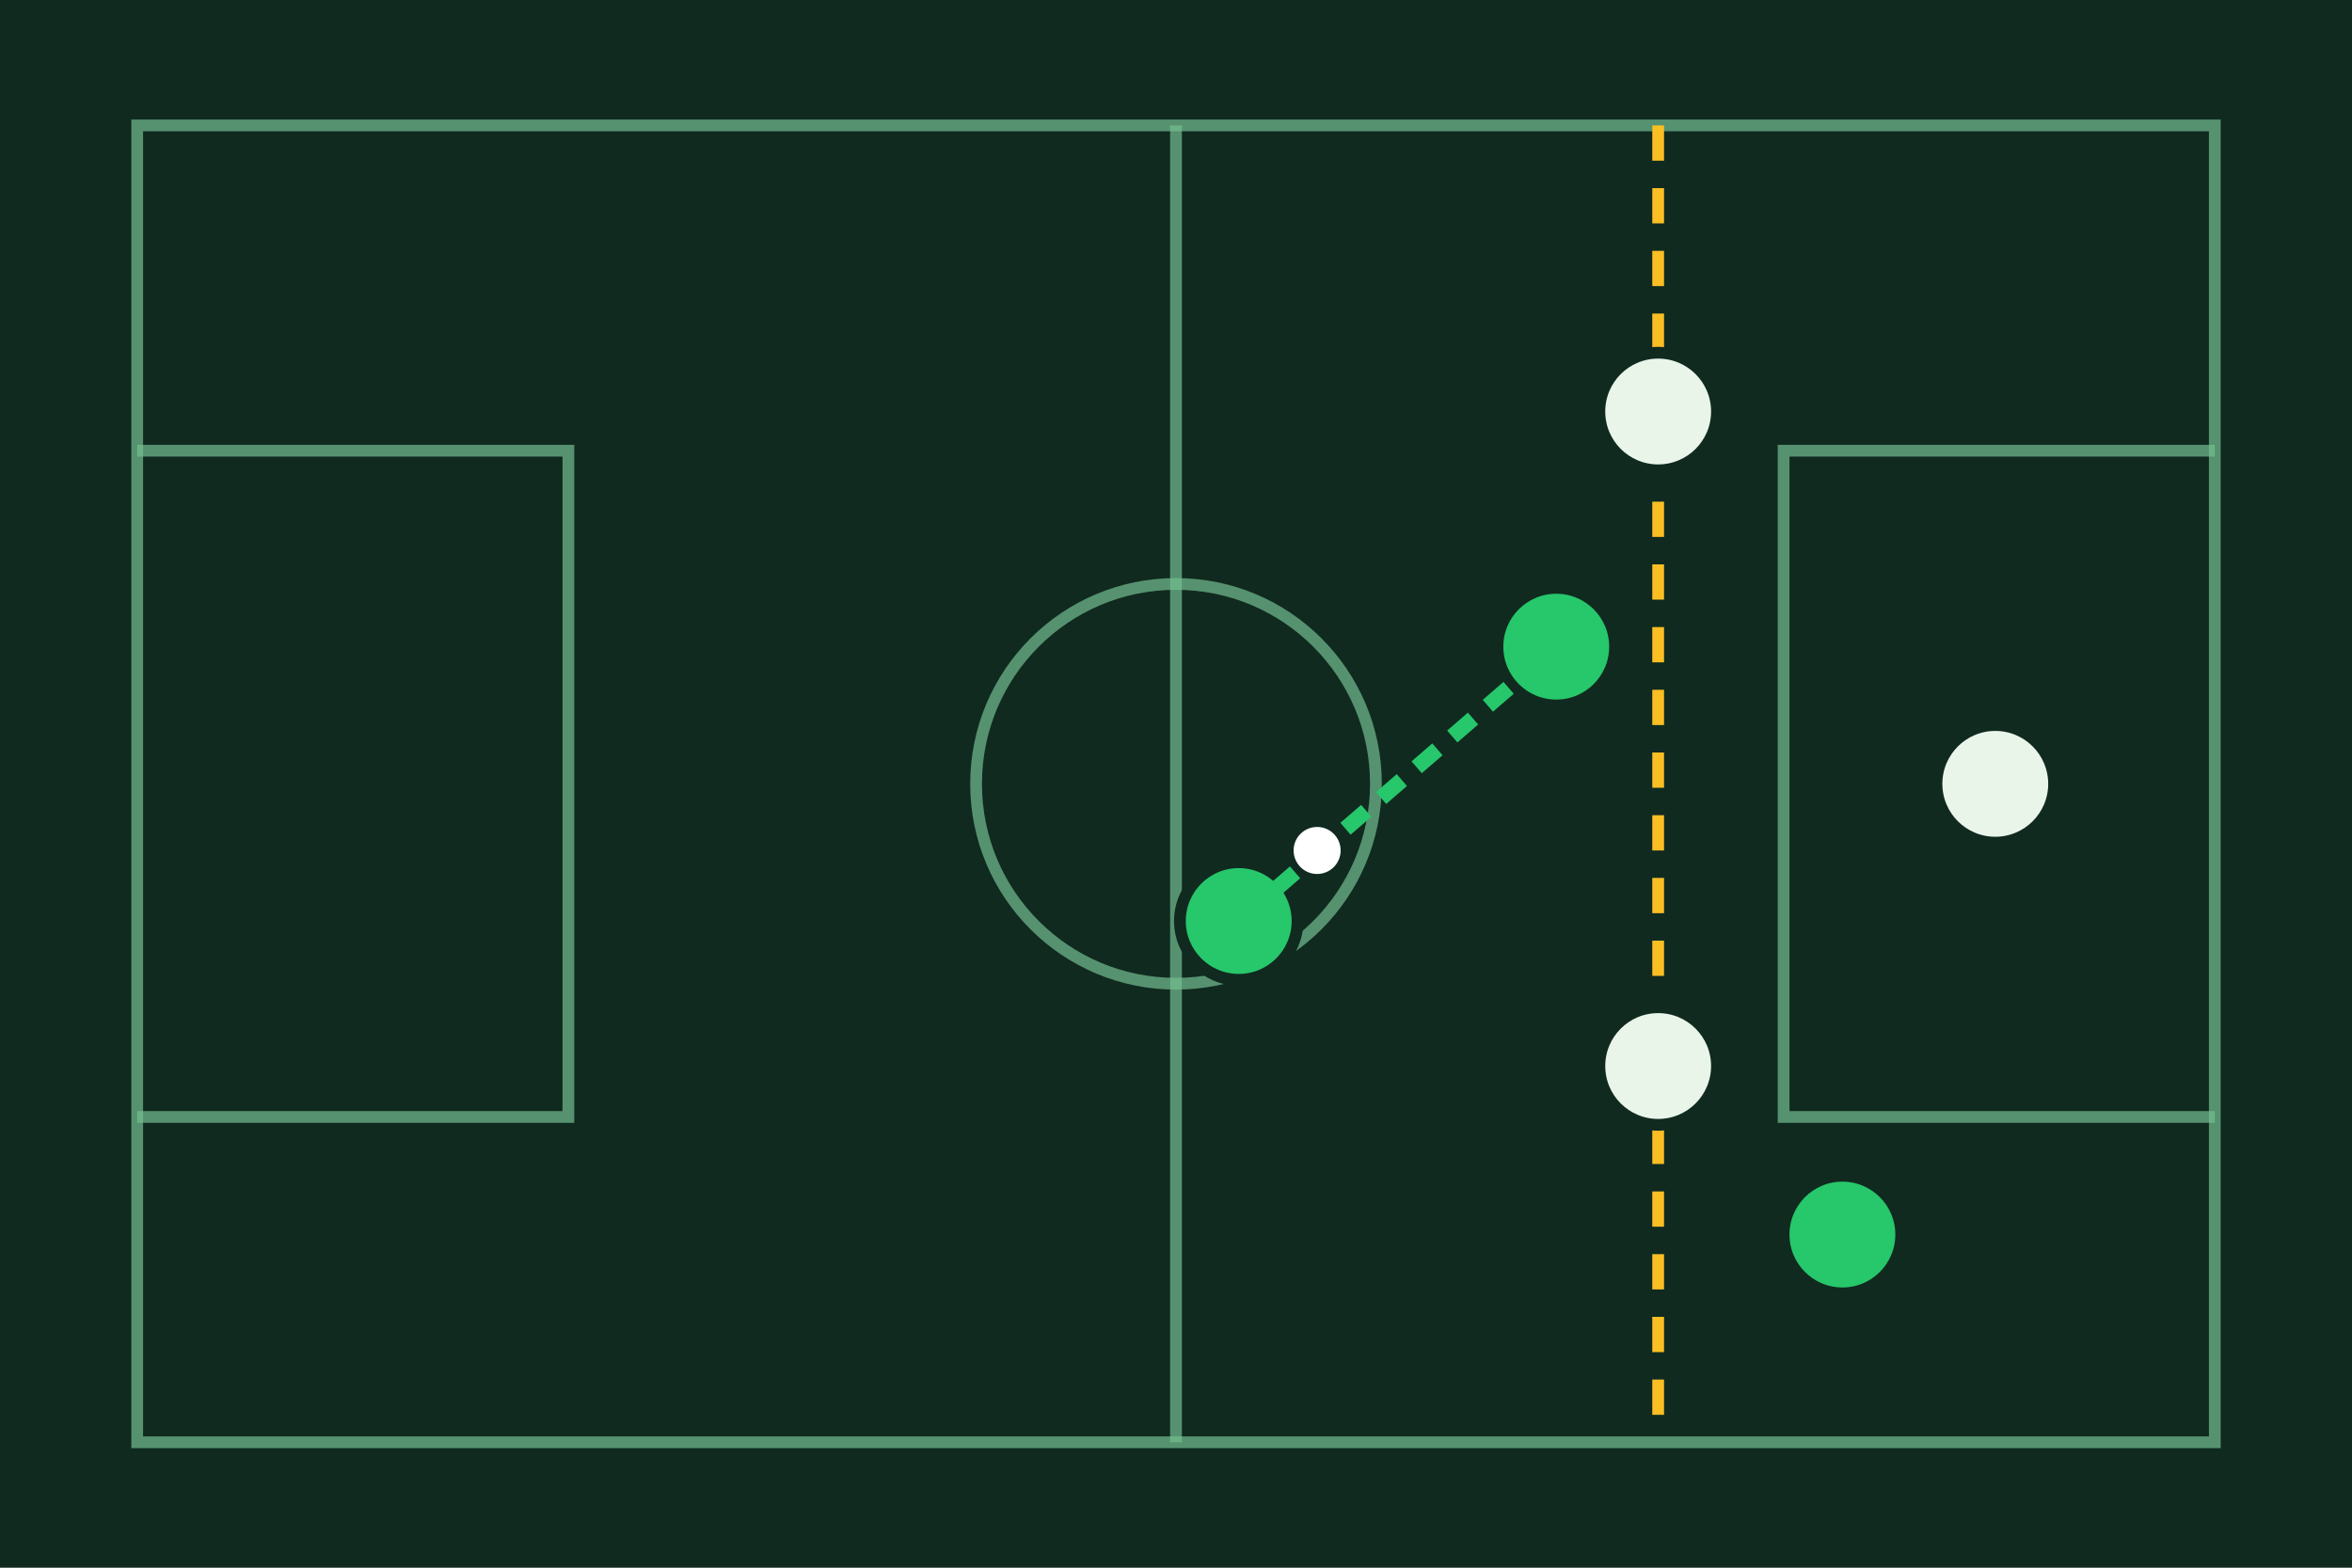
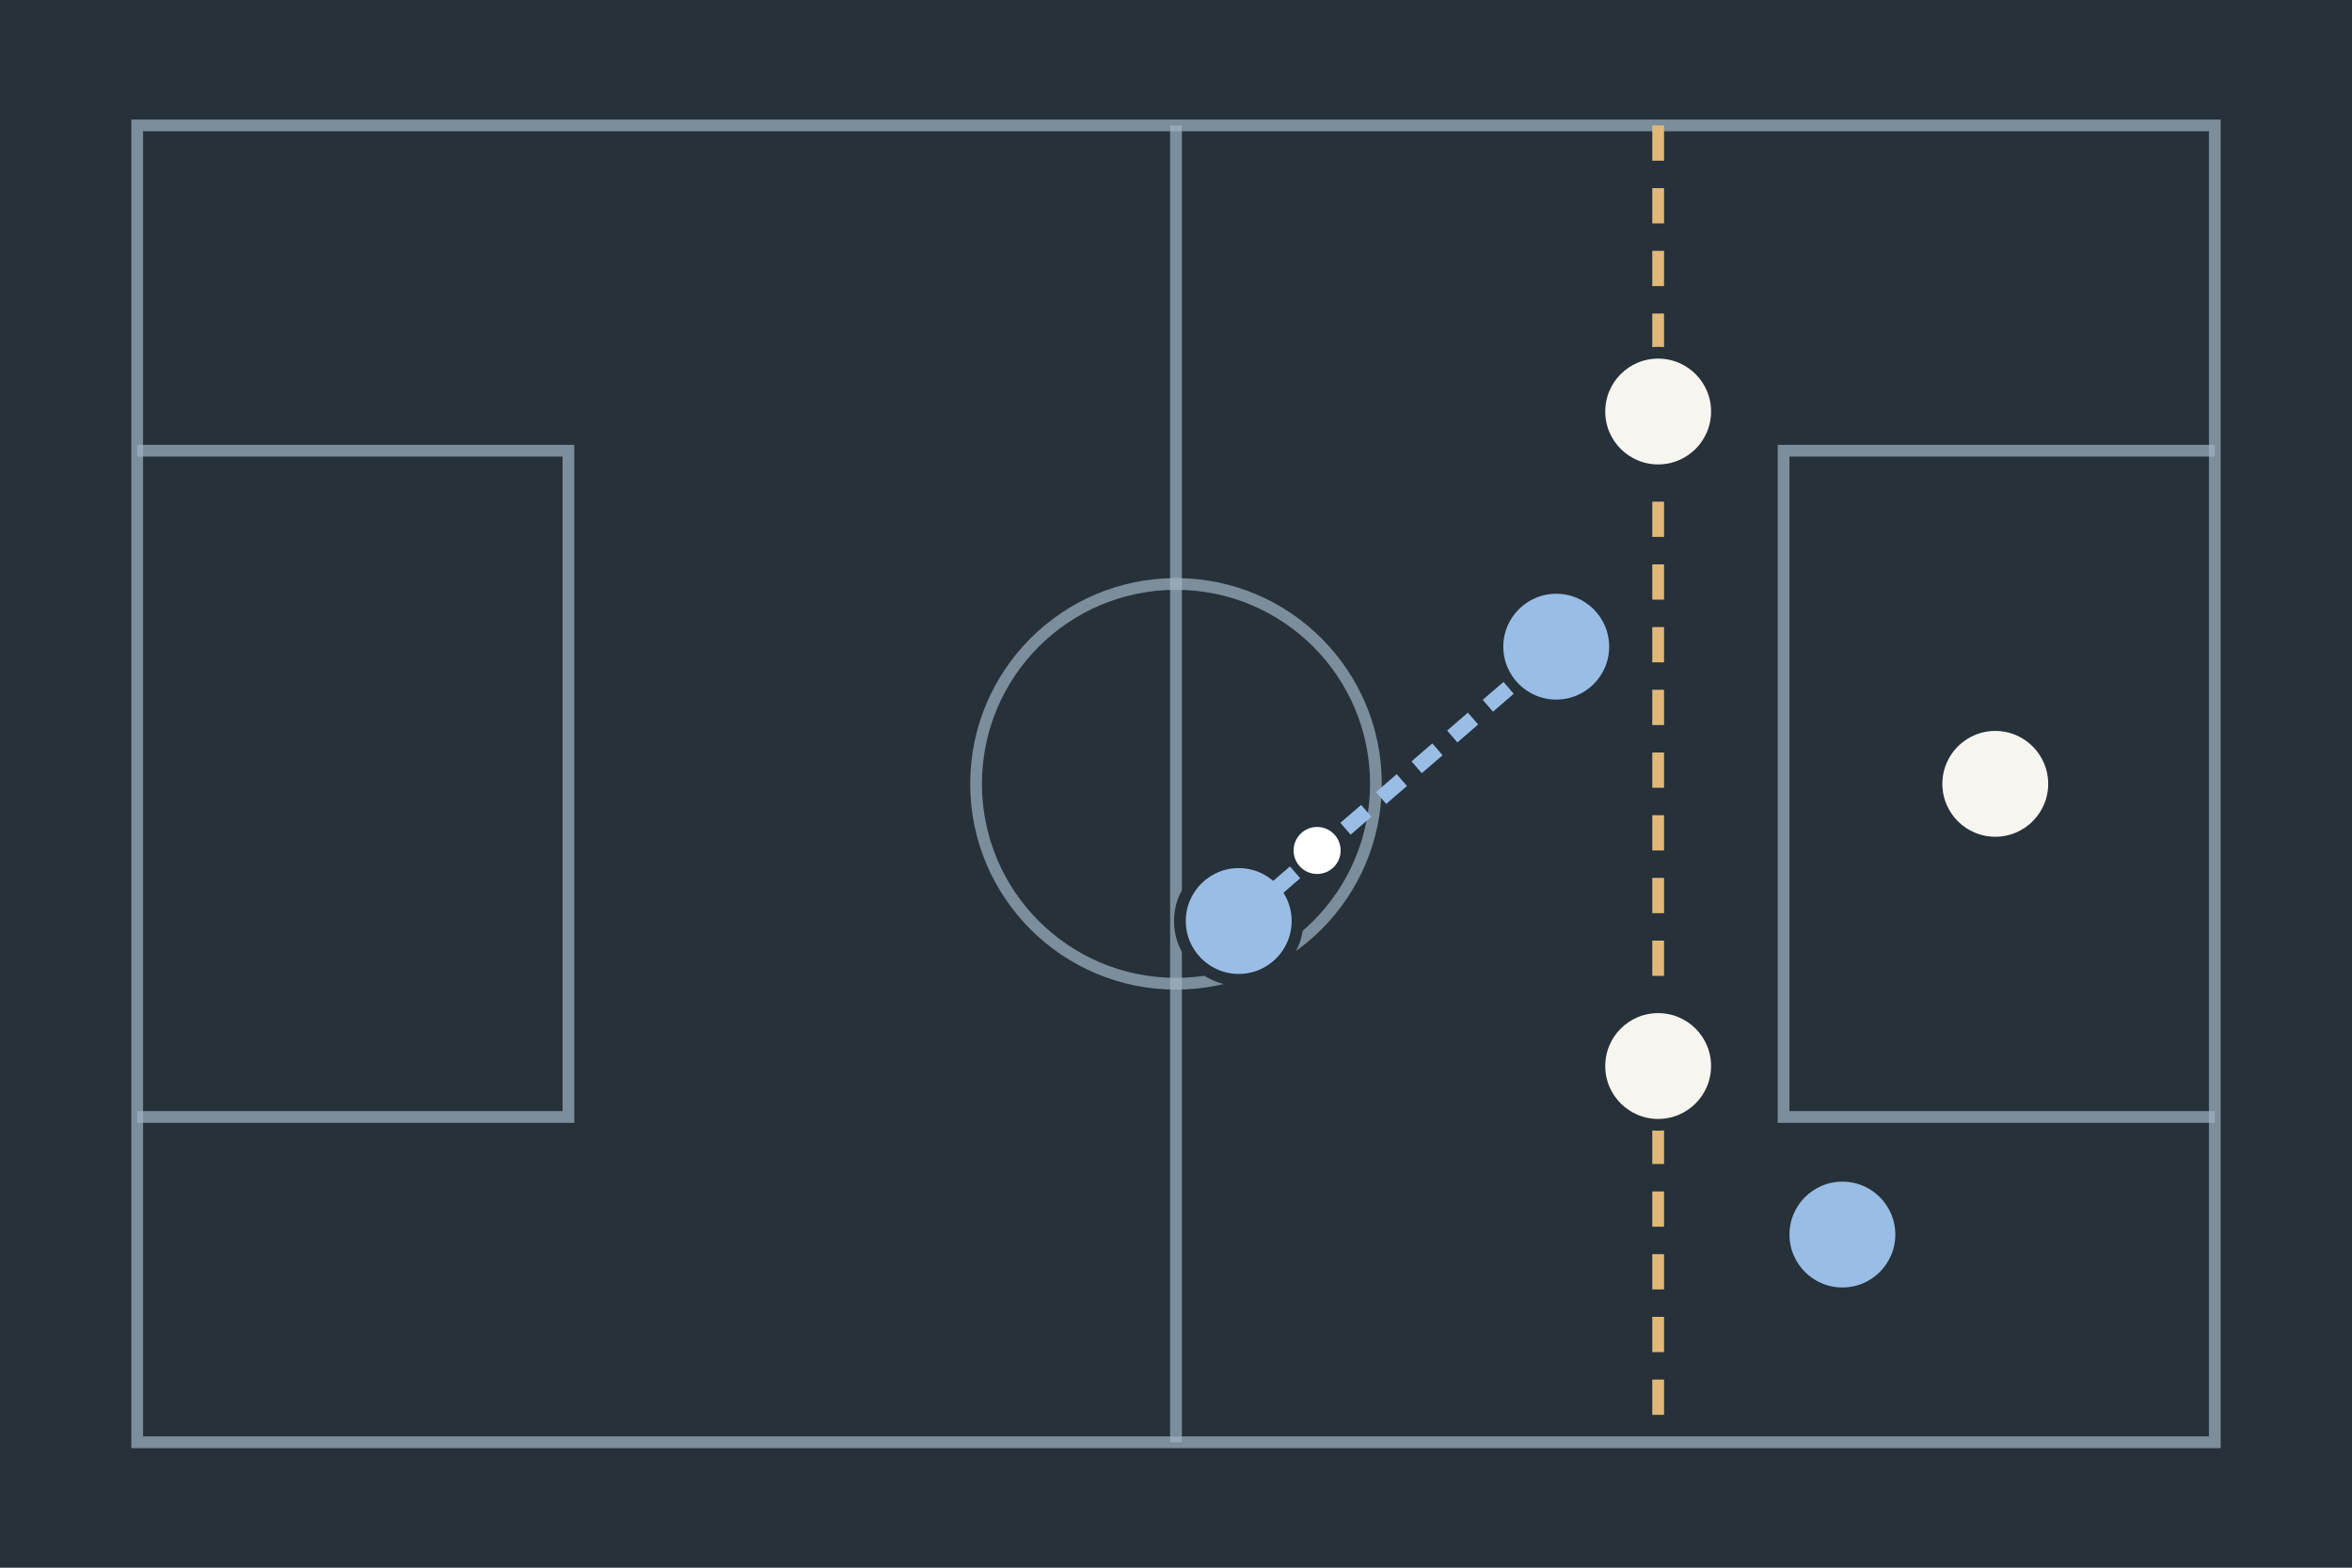
<svg xmlns="http://www.w3.org/2000/svg" viewBox="0 0 600 400" role="img">
-   <rect width="600" height="400" fill="#102A20" />
-   <g fill="none" stroke="#74BE90" stroke-opacity=".7" stroke-width="3">
+   <rect width="600" height="400" fill="#26313A" />
+   <g fill="none" stroke="#A2B4C5" stroke-opacity=".7" stroke-width="3">
    <rect x="35" y="32" width="530" height="336" />
    <path d="M300 32v336M565 115H455v170h110M35 115h110v170H35" />
    <circle cx="300" cy="200" r="51" />
  </g>
-   <path d="M423 32v336" stroke="#FBBF24" stroke-width="3" stroke-dasharray="9 7" />
-   <g fill="#EAF5EA" stroke="#102A20" stroke-width="3">
+   <path d="M423 32v336" stroke="#E2B878" stroke-width="3" stroke-dasharray="9 7" />
+   <g fill="#F7F5EF" stroke="#26313A" stroke-width="3">
    <circle cx="423" cy="105" r="15" />
    <circle cx="423" cy="272" r="15" />
    <circle cx="509" cy="200" r="15" />
  </g>
-   <g fill="#27C76B" stroke="#102A20" stroke-width="3">
+   <g fill="#9ABDE6" stroke="#26313A" stroke-width="3">
    <circle cx="316" cy="235" r="15" />
    <circle cx="397" cy="165" r="15" />
    <circle cx="470" cy="315" r="15" />
  </g>
-   <path d="M316 235l81-70" stroke="#27C76B" stroke-width="4" stroke-dasharray="7 5" />
+   <path d="M316 235l81-70" stroke="#9ABDE6" stroke-width="4" stroke-dasharray="7 5" />
  <circle cx="336" cy="217" r="6" fill="#fff" />
</svg>
